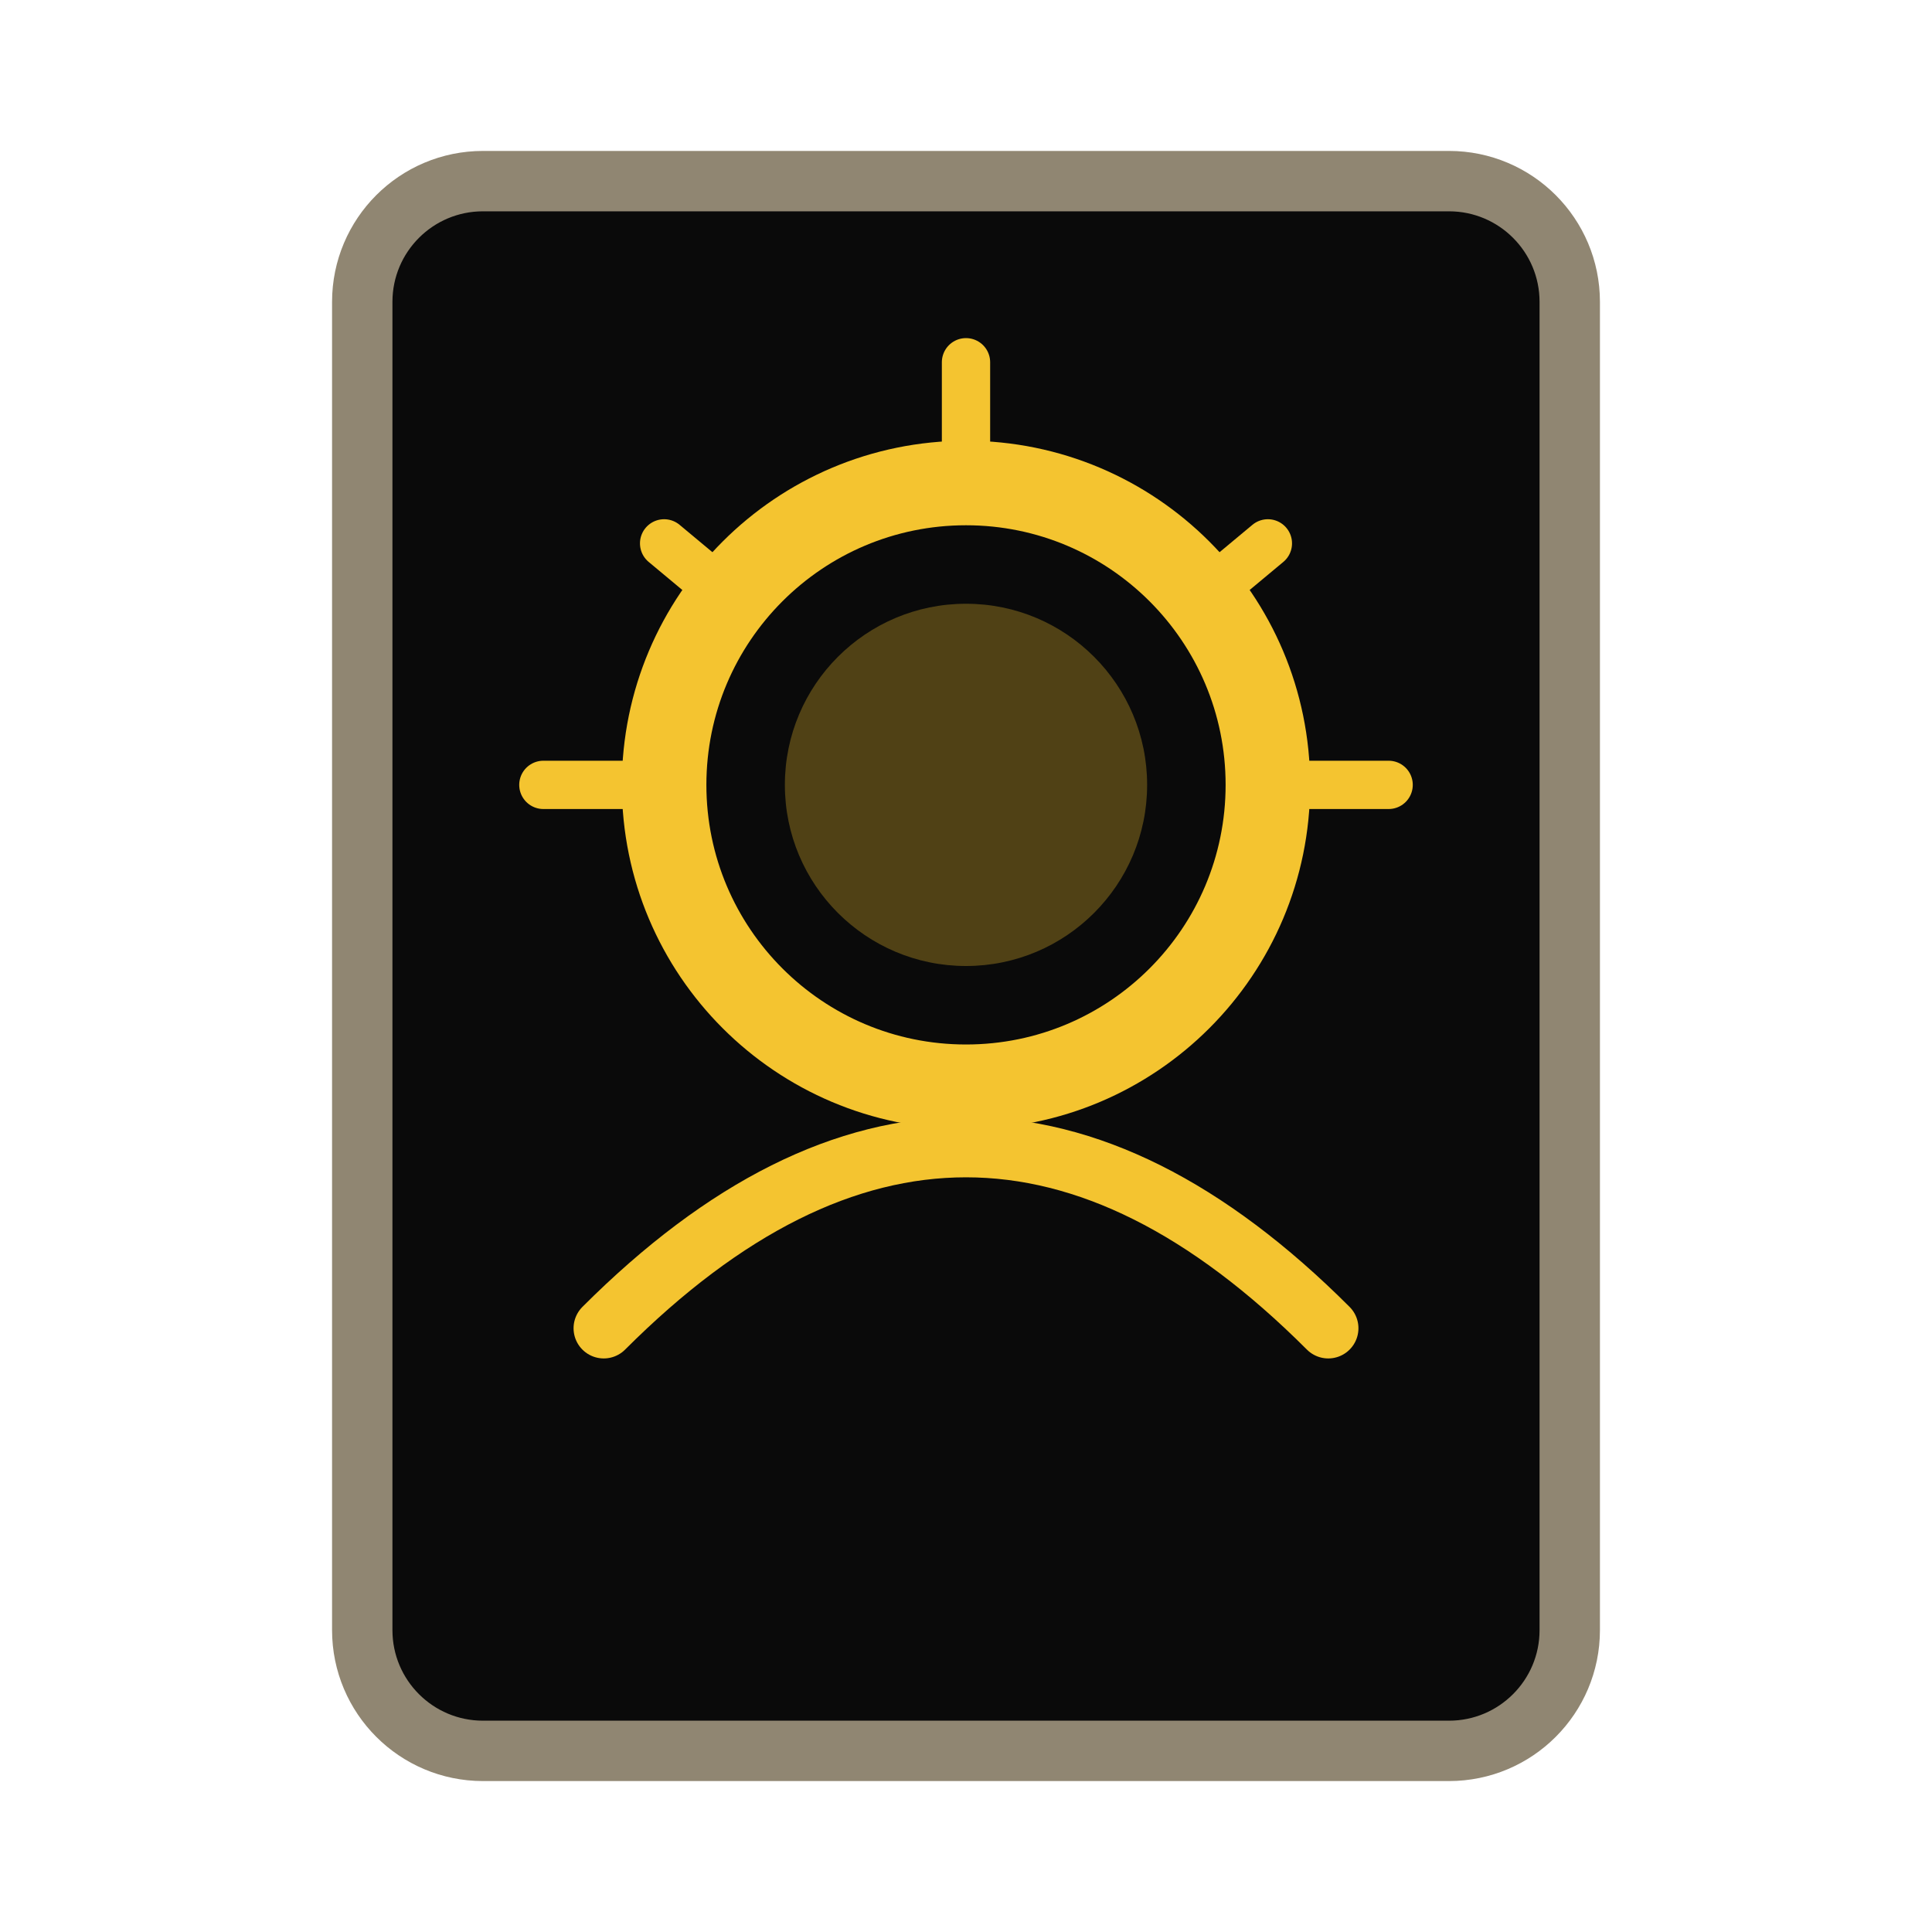
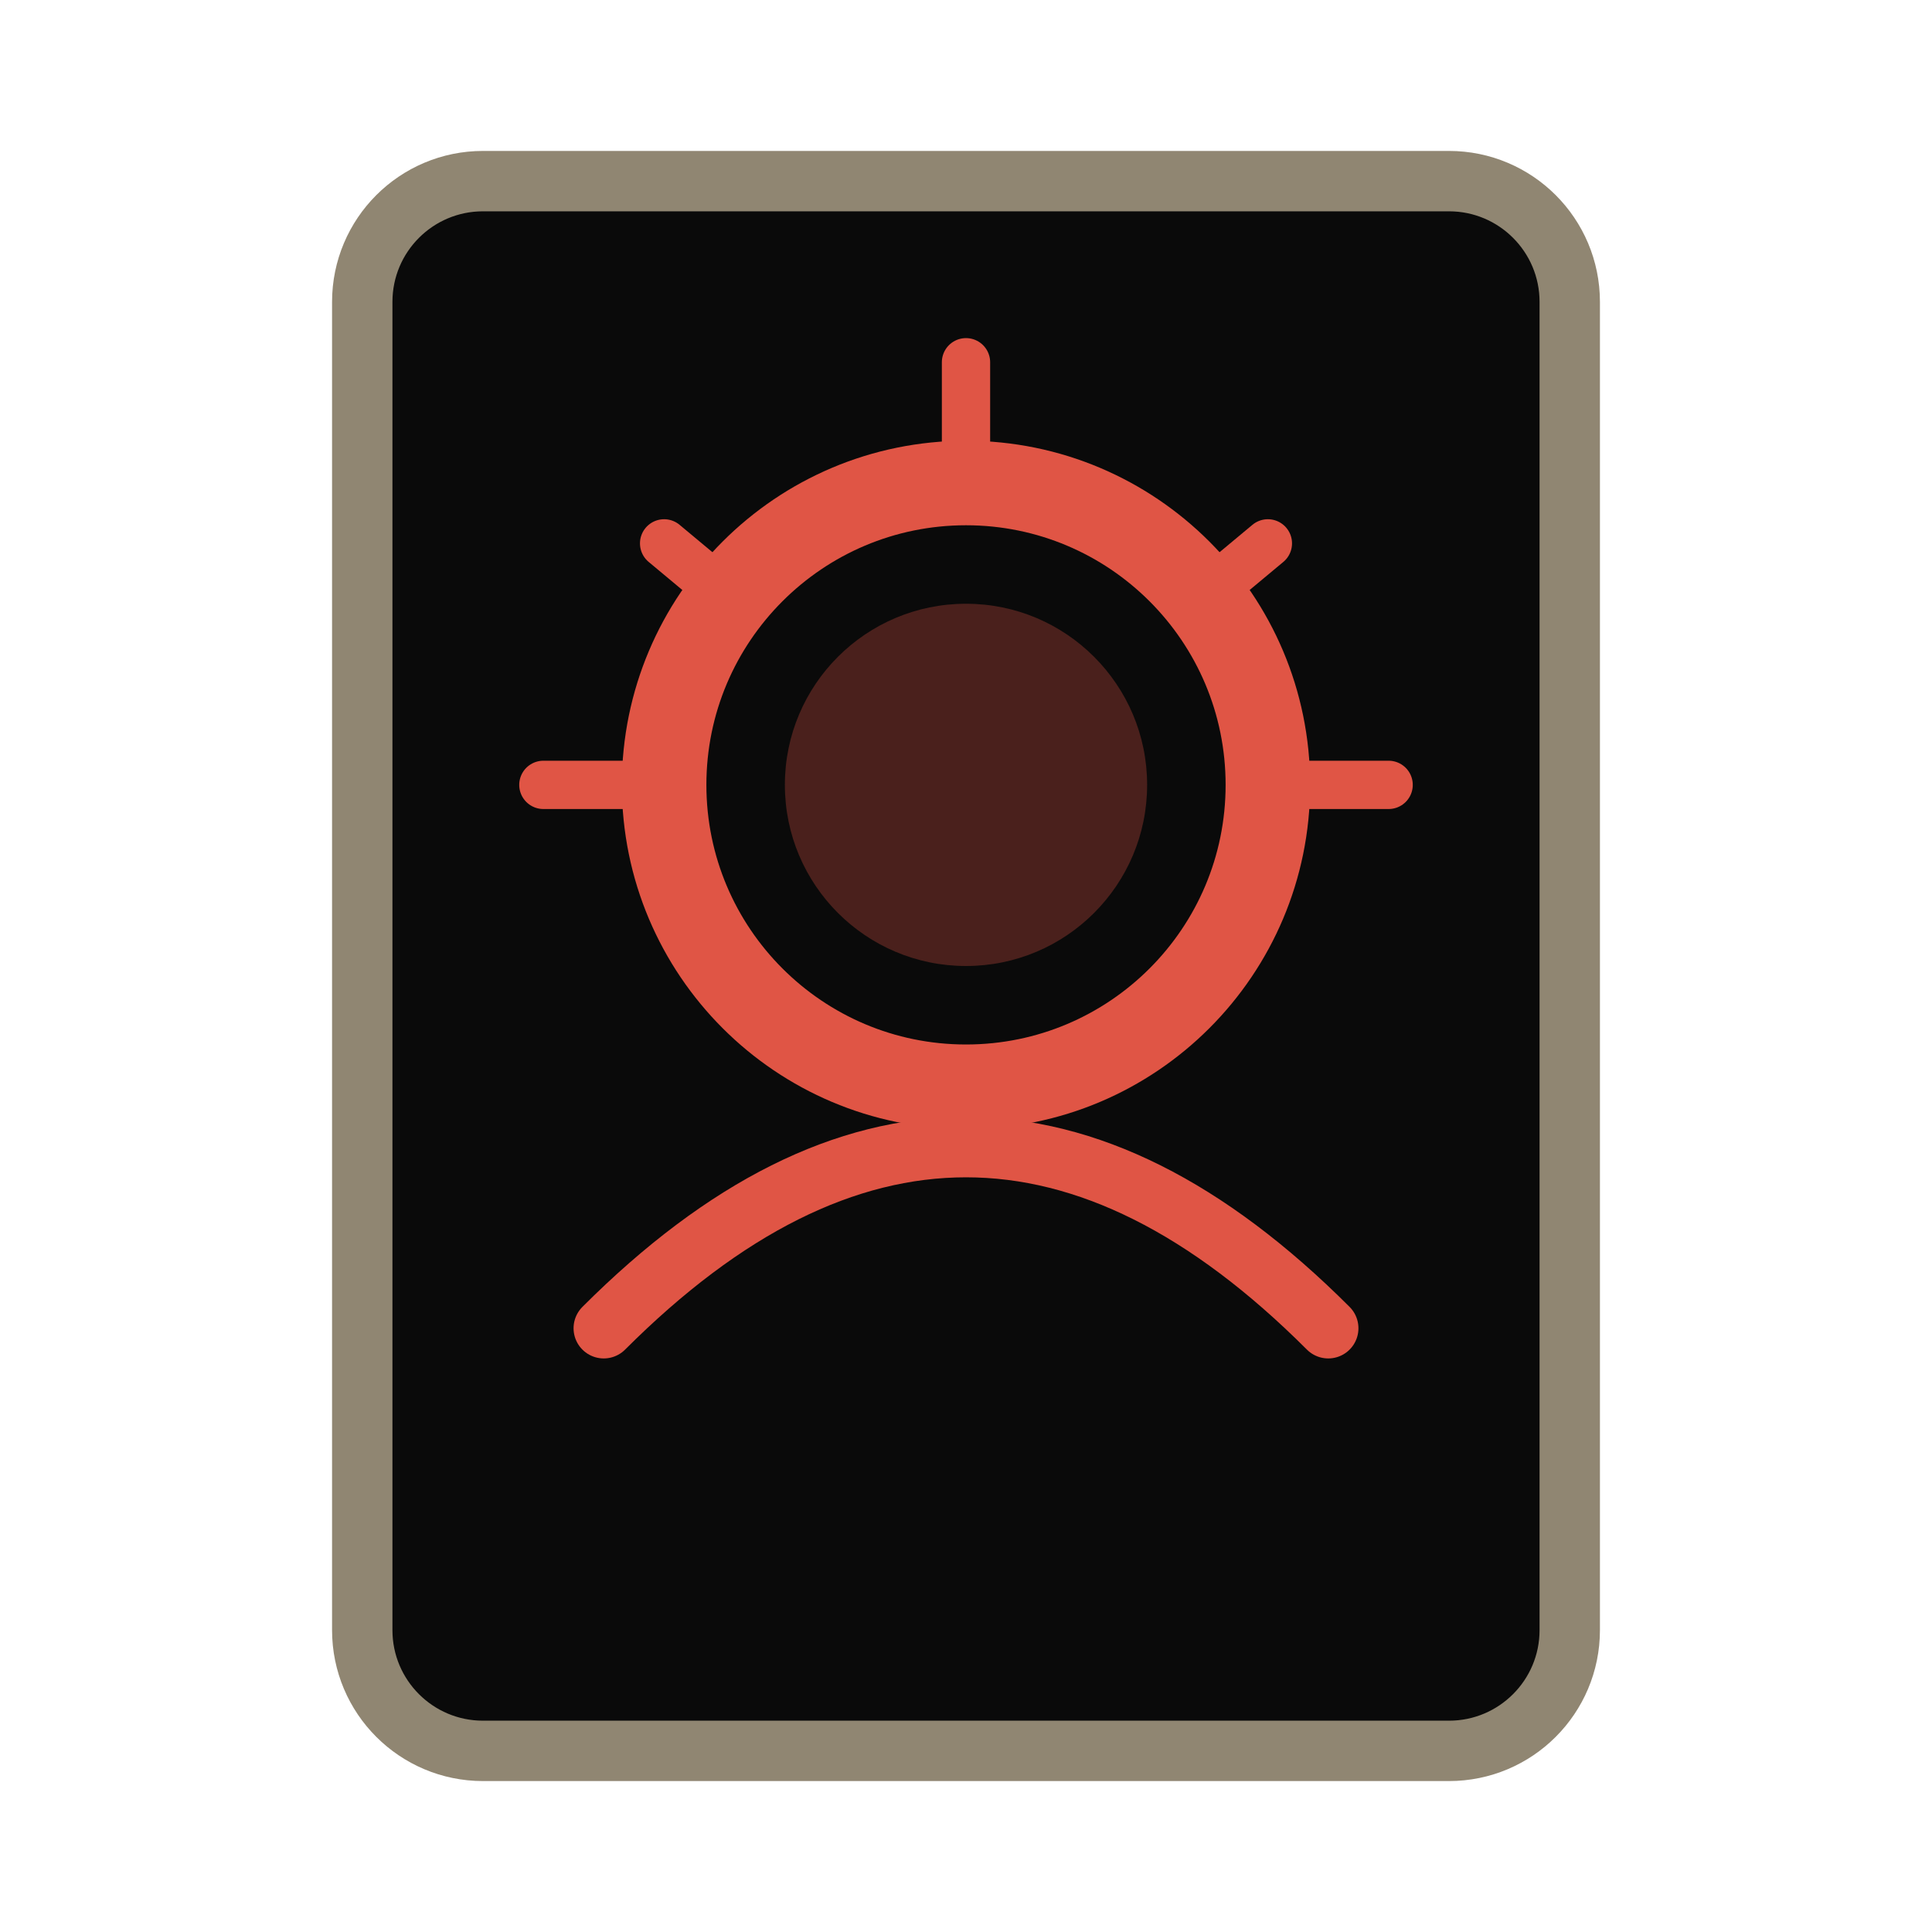
<svg xmlns="http://www.w3.org/2000/svg" viewBox="0 0 16 16">
  <rect x="3" y="1.5" width="10" height="13" rx="1" fill="#0A0A0A" stroke="#908672" stroke-width="0.5" />
-   <circle cx="8" cy="6.5" r="2.5" fill="none" stroke="#F4C430" stroke-width="0.7" />
-   <circle cx="8" cy="6.5" r="1.5" fill="#F4C430" opacity="0.3" />
-   <line x1="8" y1="3" x2="8" y2="3.8" stroke="#F4C430" stroke-width="0.4" stroke-linecap="round" />
-   <line x1="5.5" y1="4.5" x2="6.1" y2="5" stroke="#F4C430" stroke-width="0.4" stroke-linecap="round" />
-   <line x1="10.5" y1="4.5" x2="9.9" y2="5" stroke="#F4C430" stroke-width="0.4" stroke-linecap="round" />
-   <line x1="4.5" y1="6.5" x2="5.3" y2="6.5" stroke="#F4C430" stroke-width="0.4" stroke-linecap="round" />
-   <line x1="11.5" y1="6.5" x2="10.7" y2="6.5" stroke="#F4C430" stroke-width="0.4" stroke-linecap="round" />
-   <path d="M5 11c1-1 2-1.5 3-1.5s2 .5 3 1.5" fill="none" stroke="#F4C430" stroke-width="0.5" stroke-linecap="round" />
+   <circle cx="8" cy="6.5" r="2.5" fill="none" stroke="#E05545" stroke-width="0.7" />
+   <circle cx="8" cy="6.5" r="1.5" fill="#E05545" opacity="0.3" />
+   <line x1="8" y1="3" x2="8" y2="3.8" stroke="#E05545" stroke-width="0.4" stroke-linecap="round" />
+   <line x1="5.5" y1="4.5" x2="6.1" y2="5" stroke="#E05545" stroke-width="0.4" stroke-linecap="round" />
+   <line x1="10.5" y1="4.5" x2="9.9" y2="5" stroke="#E05545" stroke-width="0.4" stroke-linecap="round" />
+   <line x1="4.5" y1="6.5" x2="5.3" y2="6.5" stroke="#E05545" stroke-width="0.4" stroke-linecap="round" />
+   <line x1="11.5" y1="6.5" x2="10.7" y2="6.5" stroke="#E05545" stroke-width="0.4" stroke-linecap="round" />
+   <path d="M5 11c1-1 2-1.5 3-1.5s2 .5 3 1.5" fill="none" stroke="#E05545" stroke-width="0.5" stroke-linecap="round" />
</svg>
